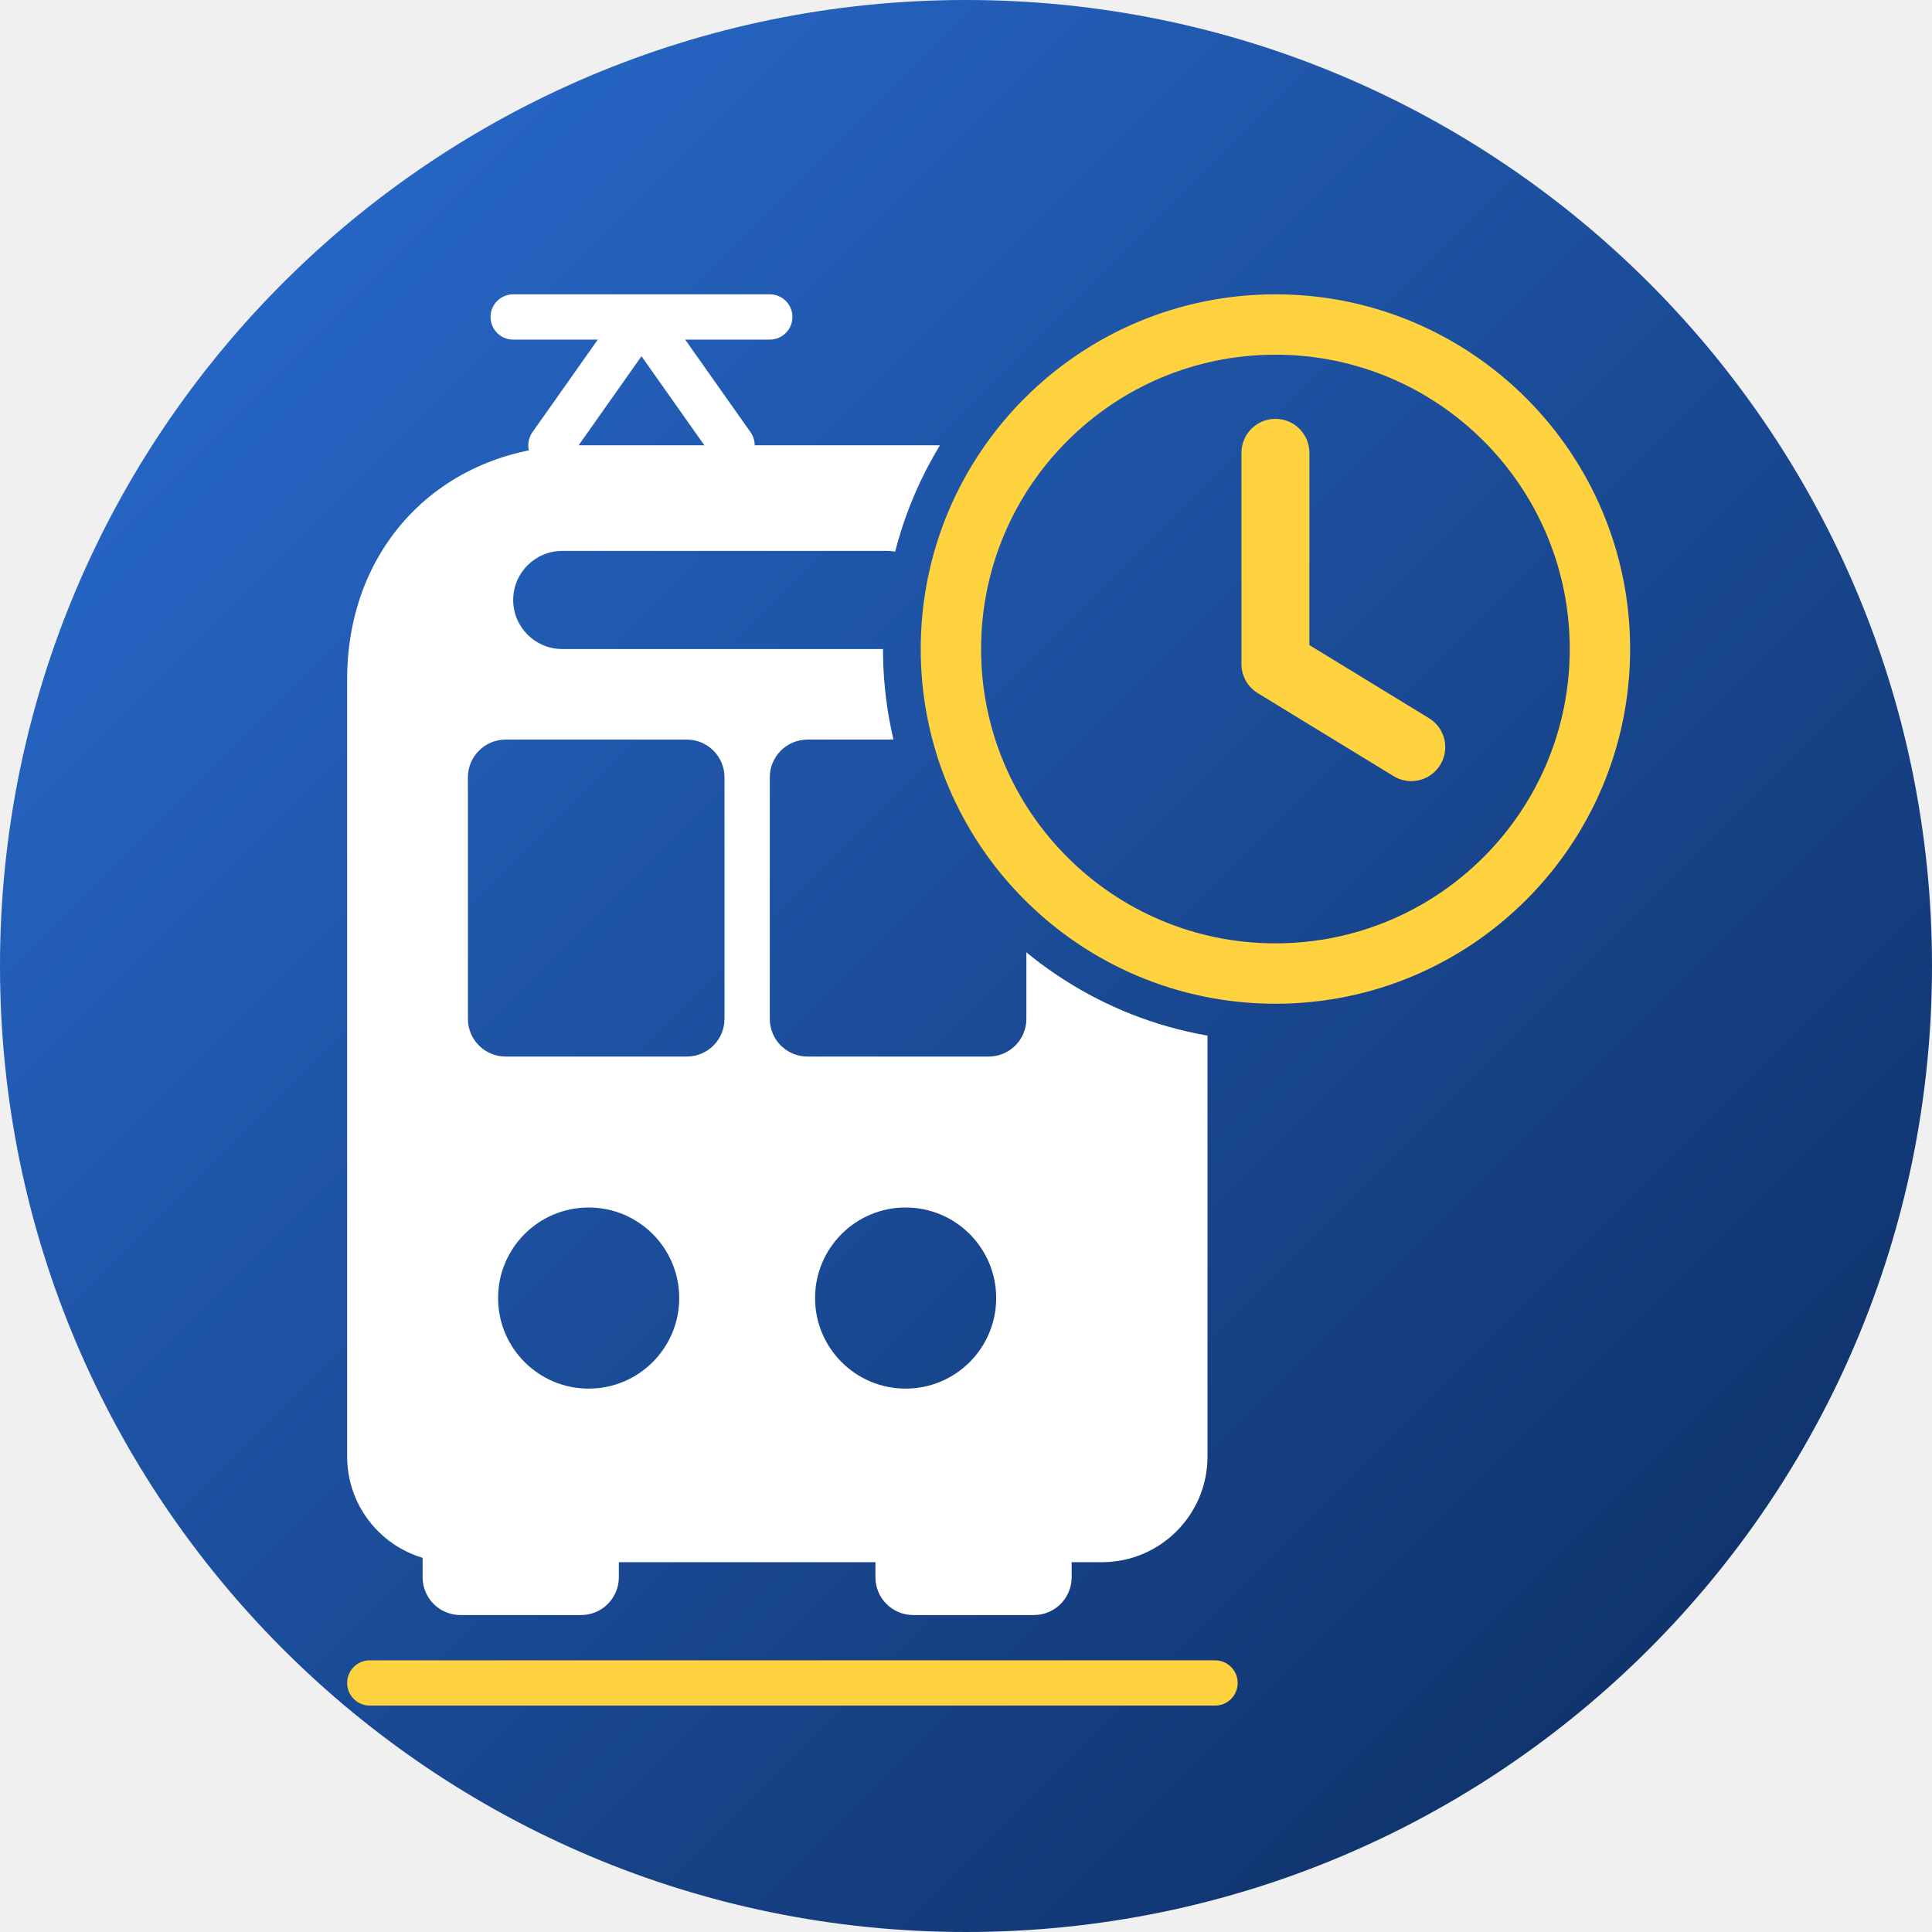
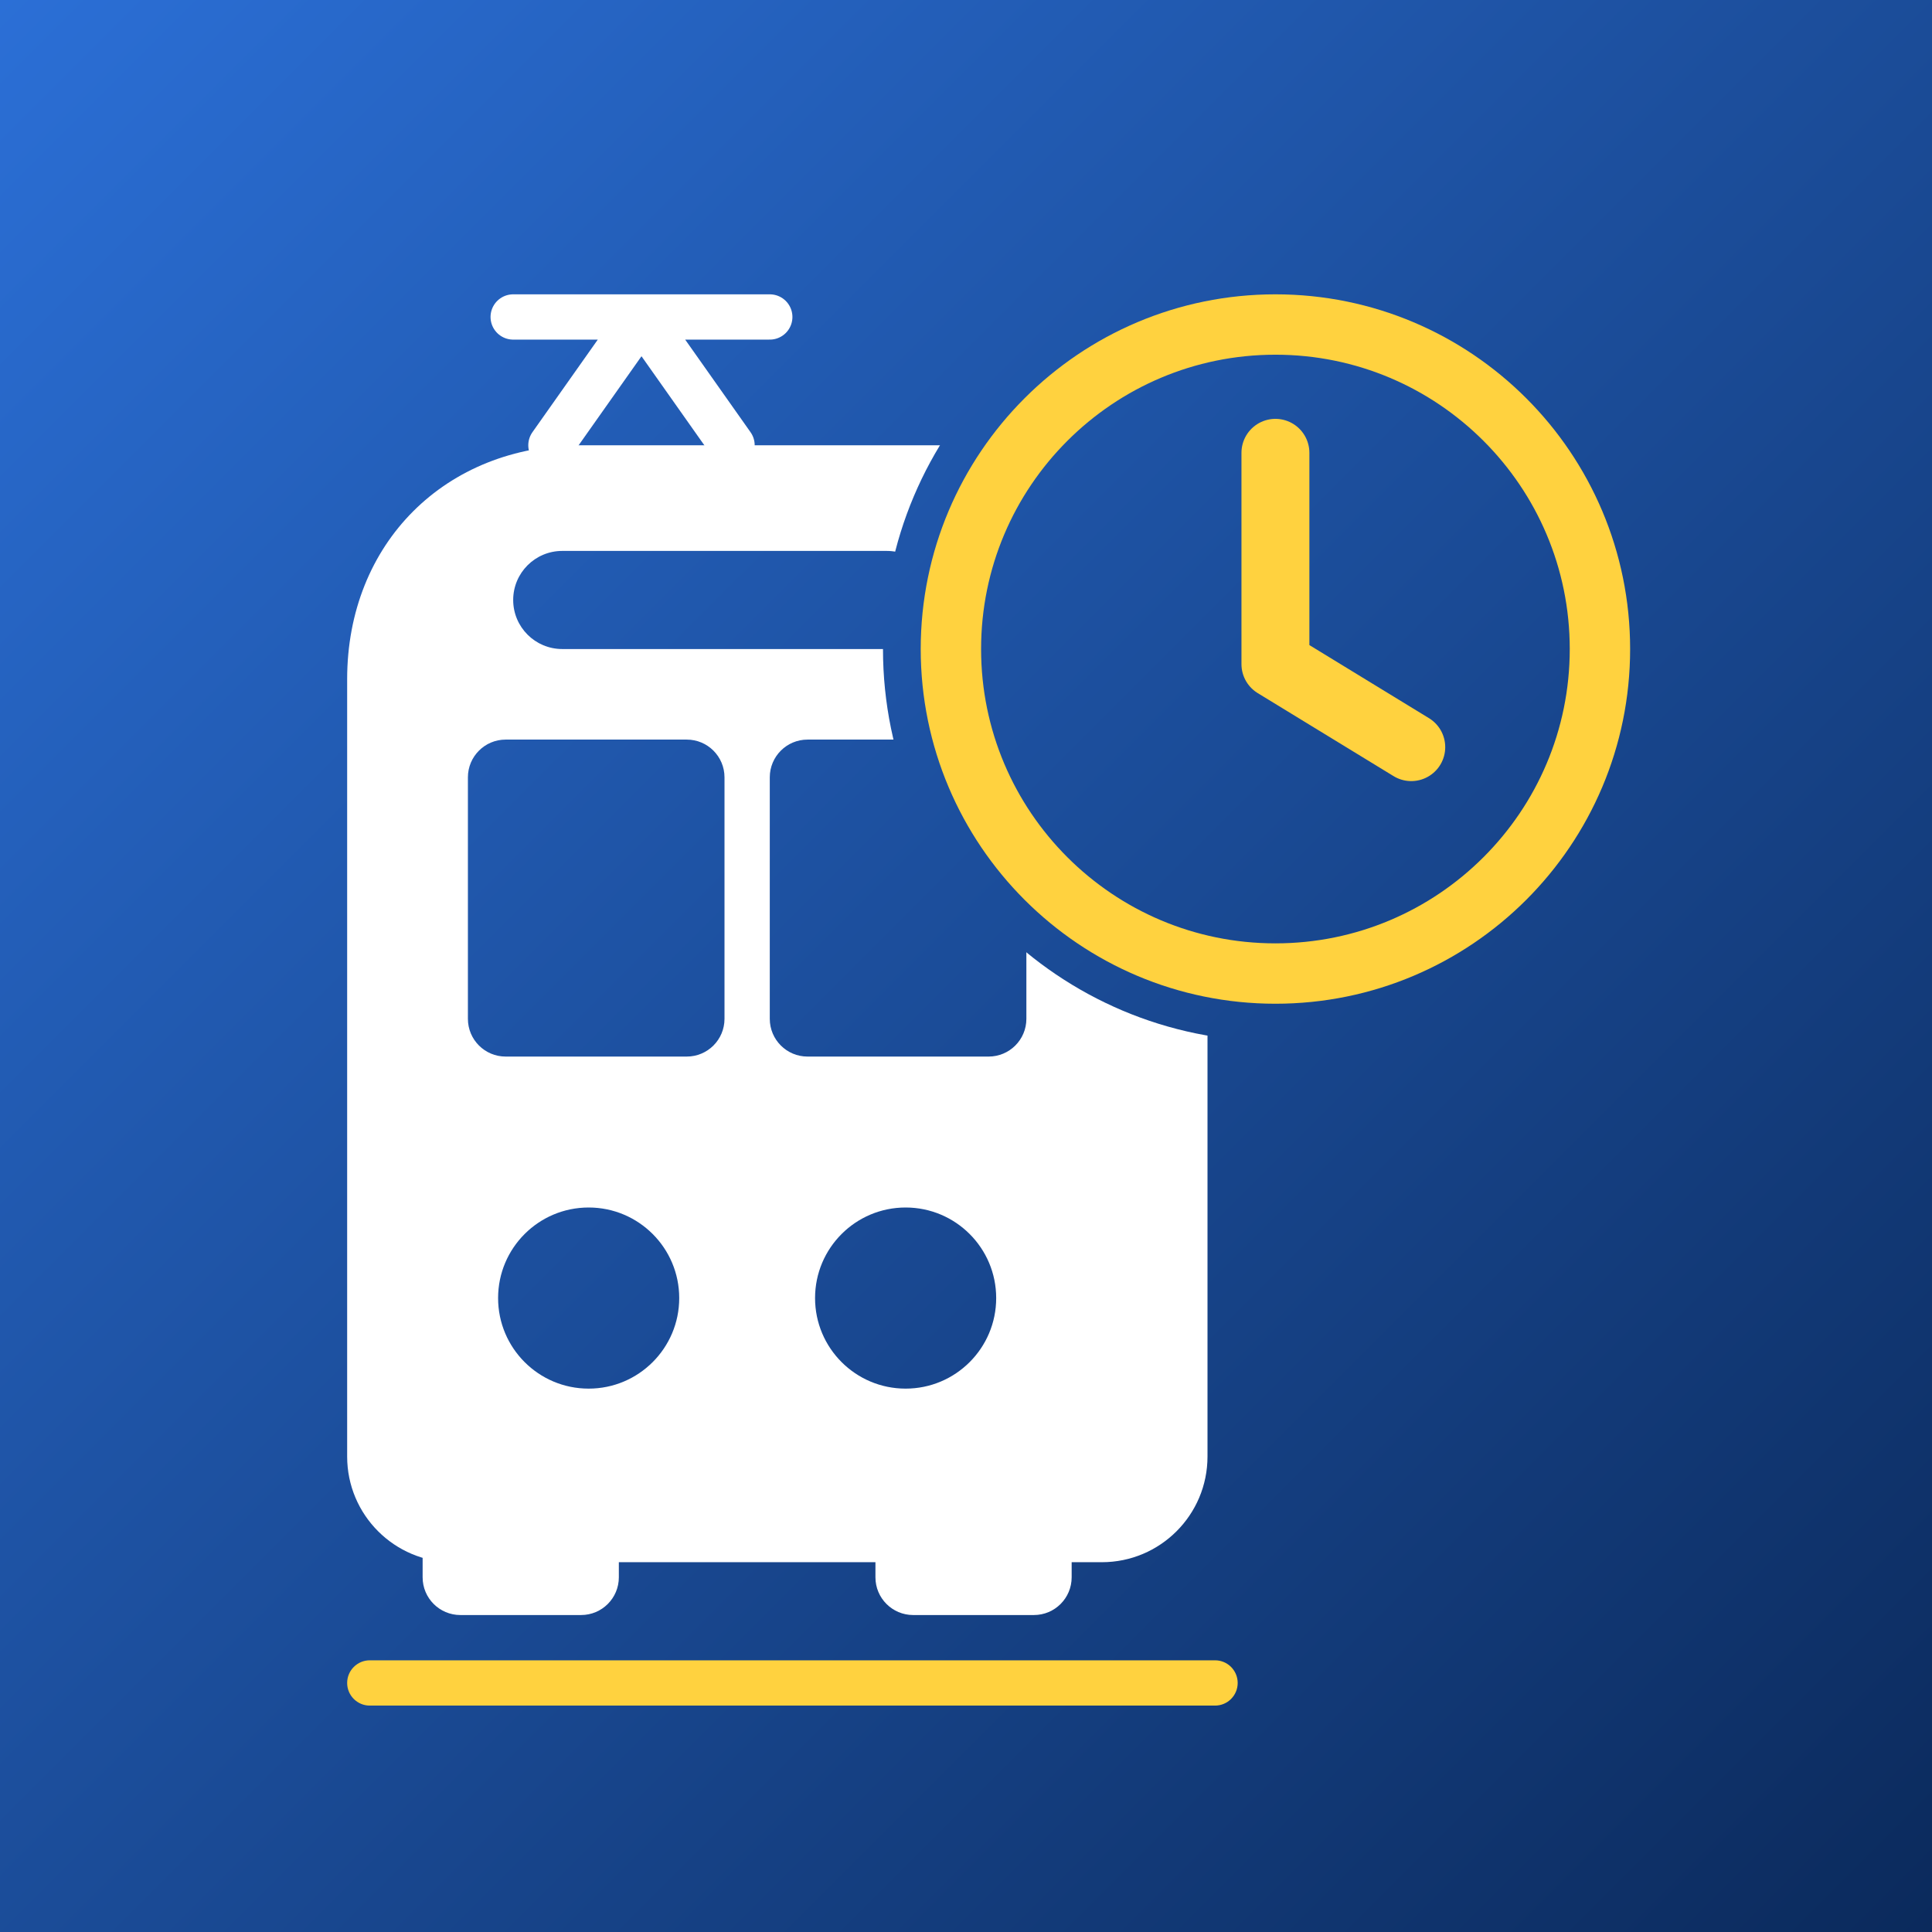
<svg xmlns="http://www.w3.org/2000/svg" viewBox="0 0 512 512" width="512" height="512">
  <defs>
    <linearGradient id="bg" x1="0" y1="0" x2="512" y2="512" gradientUnits="userSpaceOnUse">
      <stop offset="0" stop-color="#2b6fd6" />
      <stop offset="1" stop-color="#0b2a5c" />
    </linearGradient>
  </defs>
-   <circle cx="256" cy="256" r="256" fill="url(#bg)" />
+   <rect width="512" height="512" fill="url(#bg)" />
  <path fill="#fff" d="M150 118h104c36 0 62 26 62 62v206a28 28 0 0 1-28 28H116a28 28 0 0 1-28-28V180c0-36 26-62 62-62z" transform="translate(4 0)" />
  <rect x="136" y="146" width="112" height="26" rx="13" fill="url(#bg)" />
  <rect x="124" y="196" width="68" height="84" rx="10" fill="url(#bg)" />
  <rect x="204" y="196" width="68" height="84" rx="10" fill="url(#bg)" />
  <circle cx="156" cy="344" r="24" fill="url(#bg)" />
  <circle cx="240" cy="344" r="24" fill="url(#bg)" />
  <path d="M146 118l24-34 24 34M170 84h-34M170 84h34" fill="none" stroke="#fff" stroke-width="12" stroke-linecap="round" stroke-linejoin="round" />
  <rect x="112" y="400" width="52" height="28" rx="10" fill="#fff" />
  <rect x="232" y="400" width="52" height="28" rx="10" fill="#fff" />
  <rect x="92" y="440" width="236" height="12" rx="6" fill="#ffd23f" />
  <circle cx="338" cy="172" r="104" fill="url(#bg)" />
  <circle cx="338" cy="172" r="86" fill="none" stroke="#ffd23f" stroke-width="16" />
  <path d="M338 120v56l36 22" fill="none" stroke="#ffd23f" stroke-width="18" stroke-linecap="round" stroke-linejoin="round" />
</svg>
